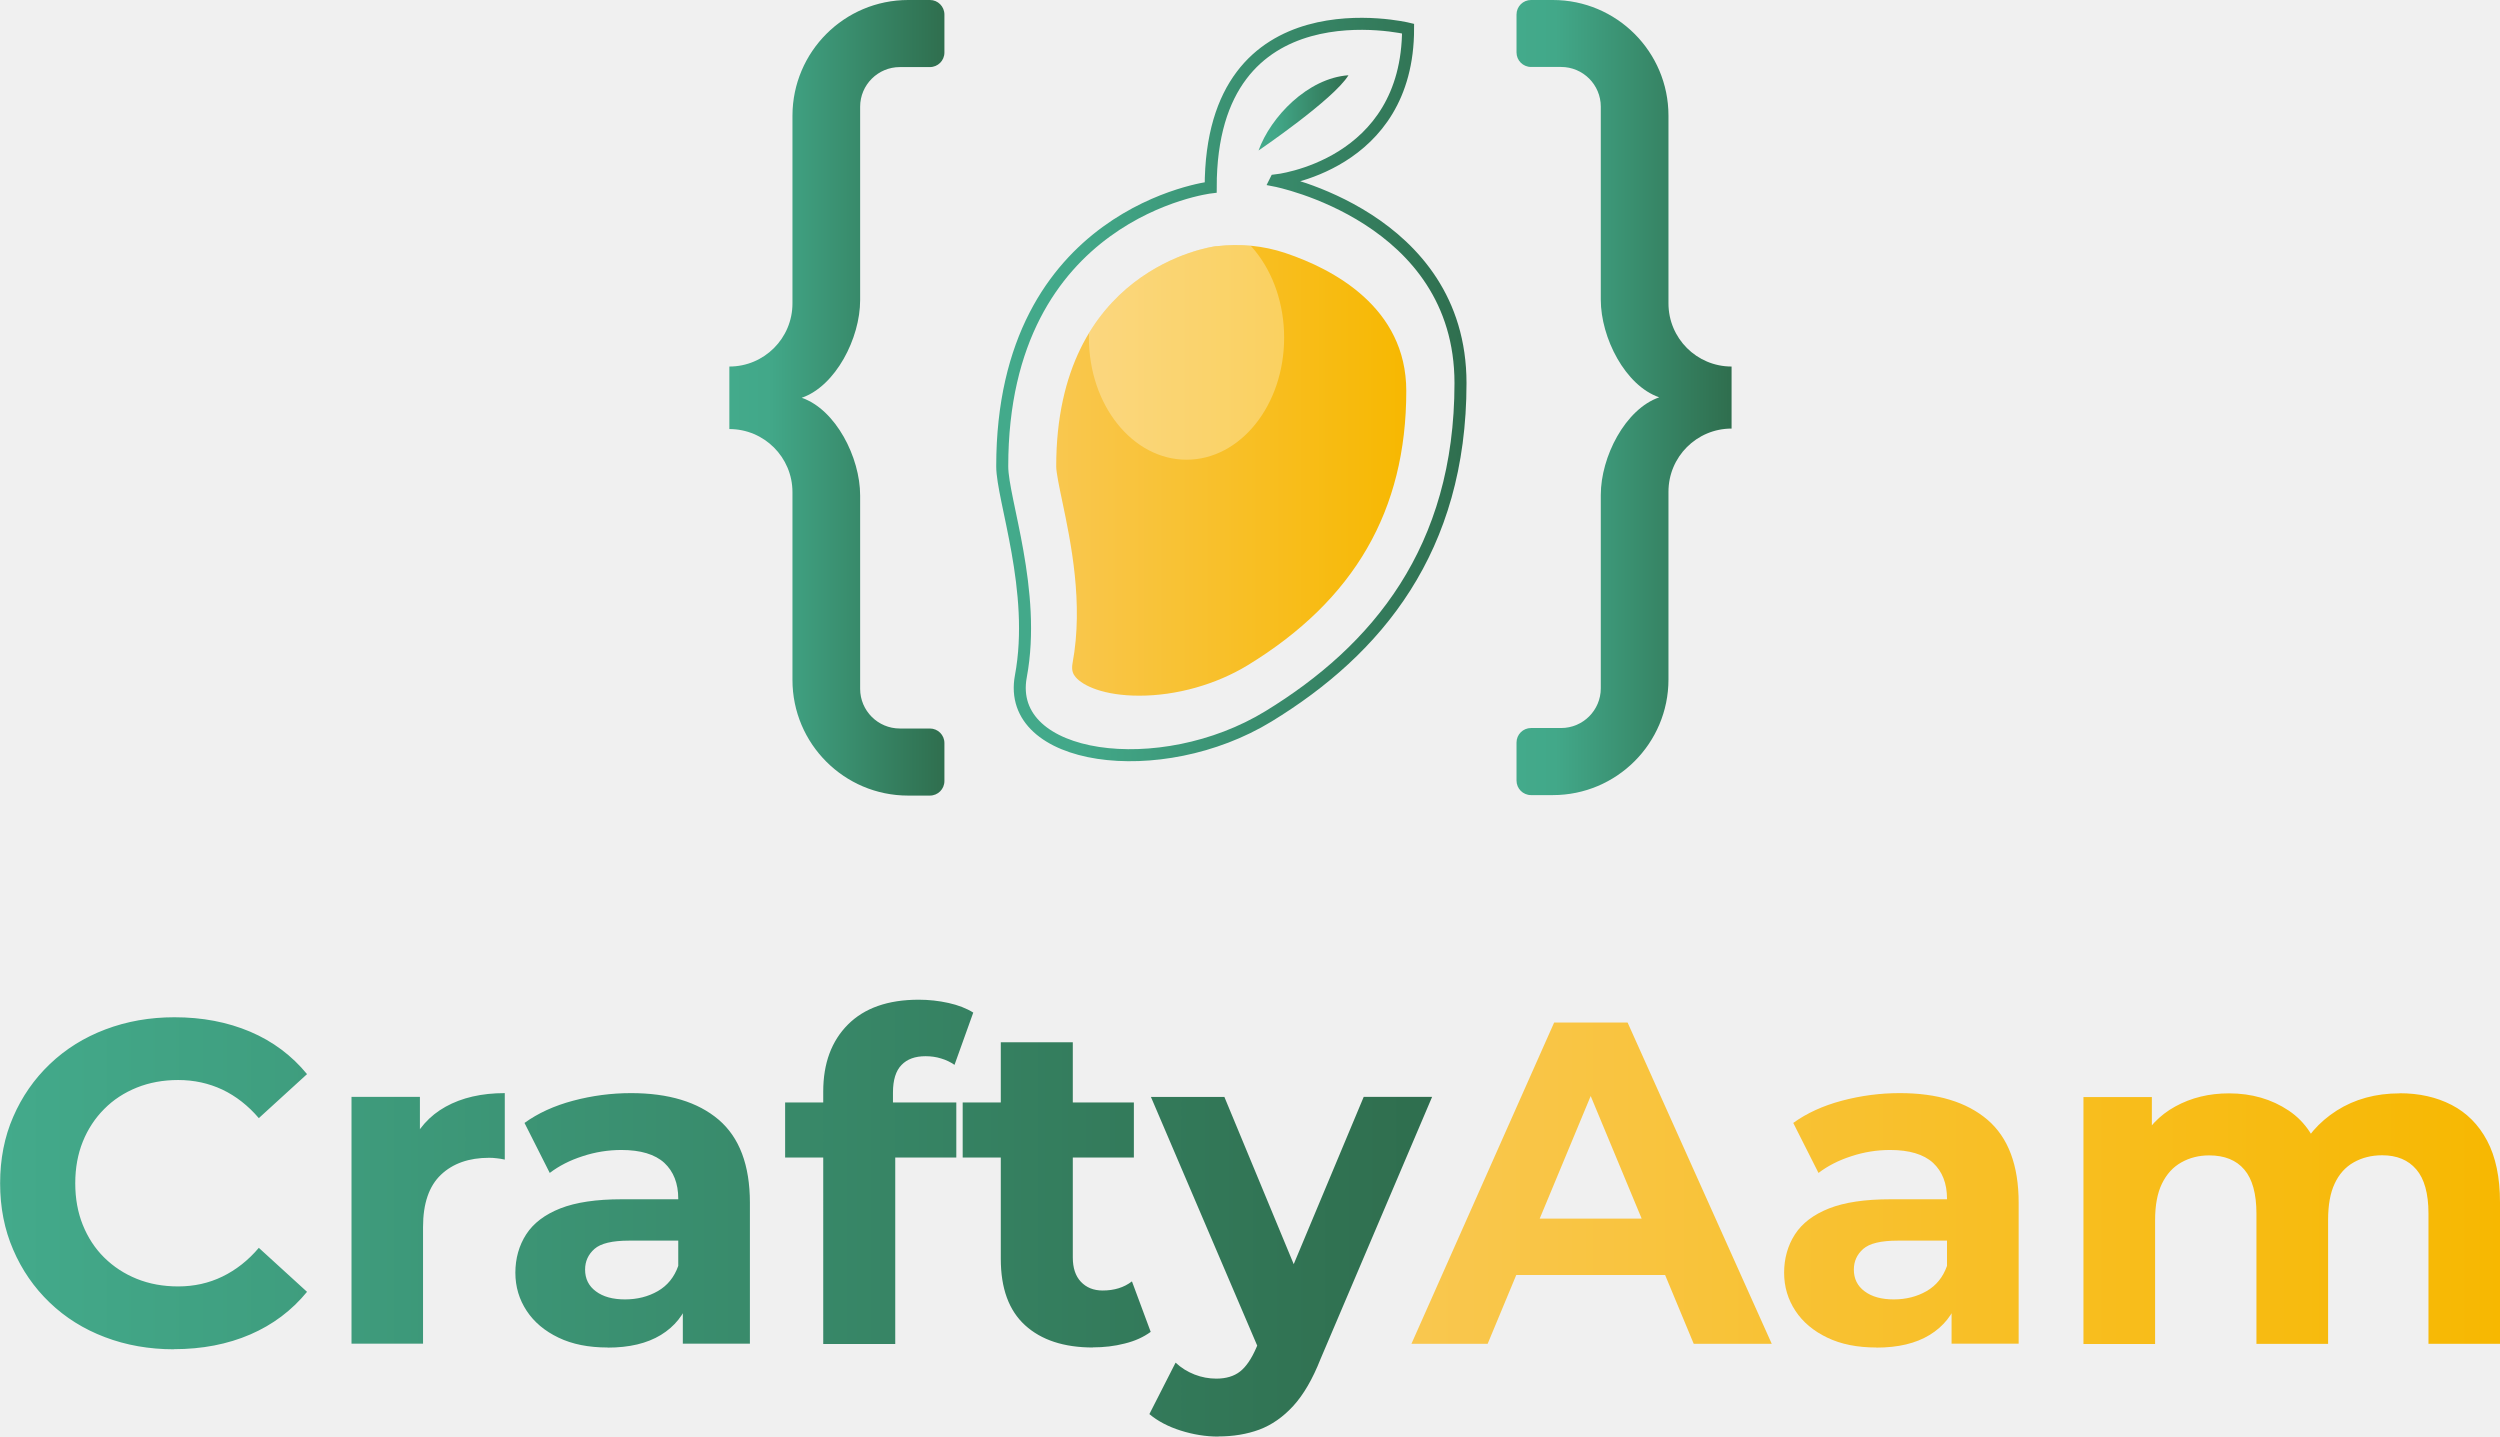
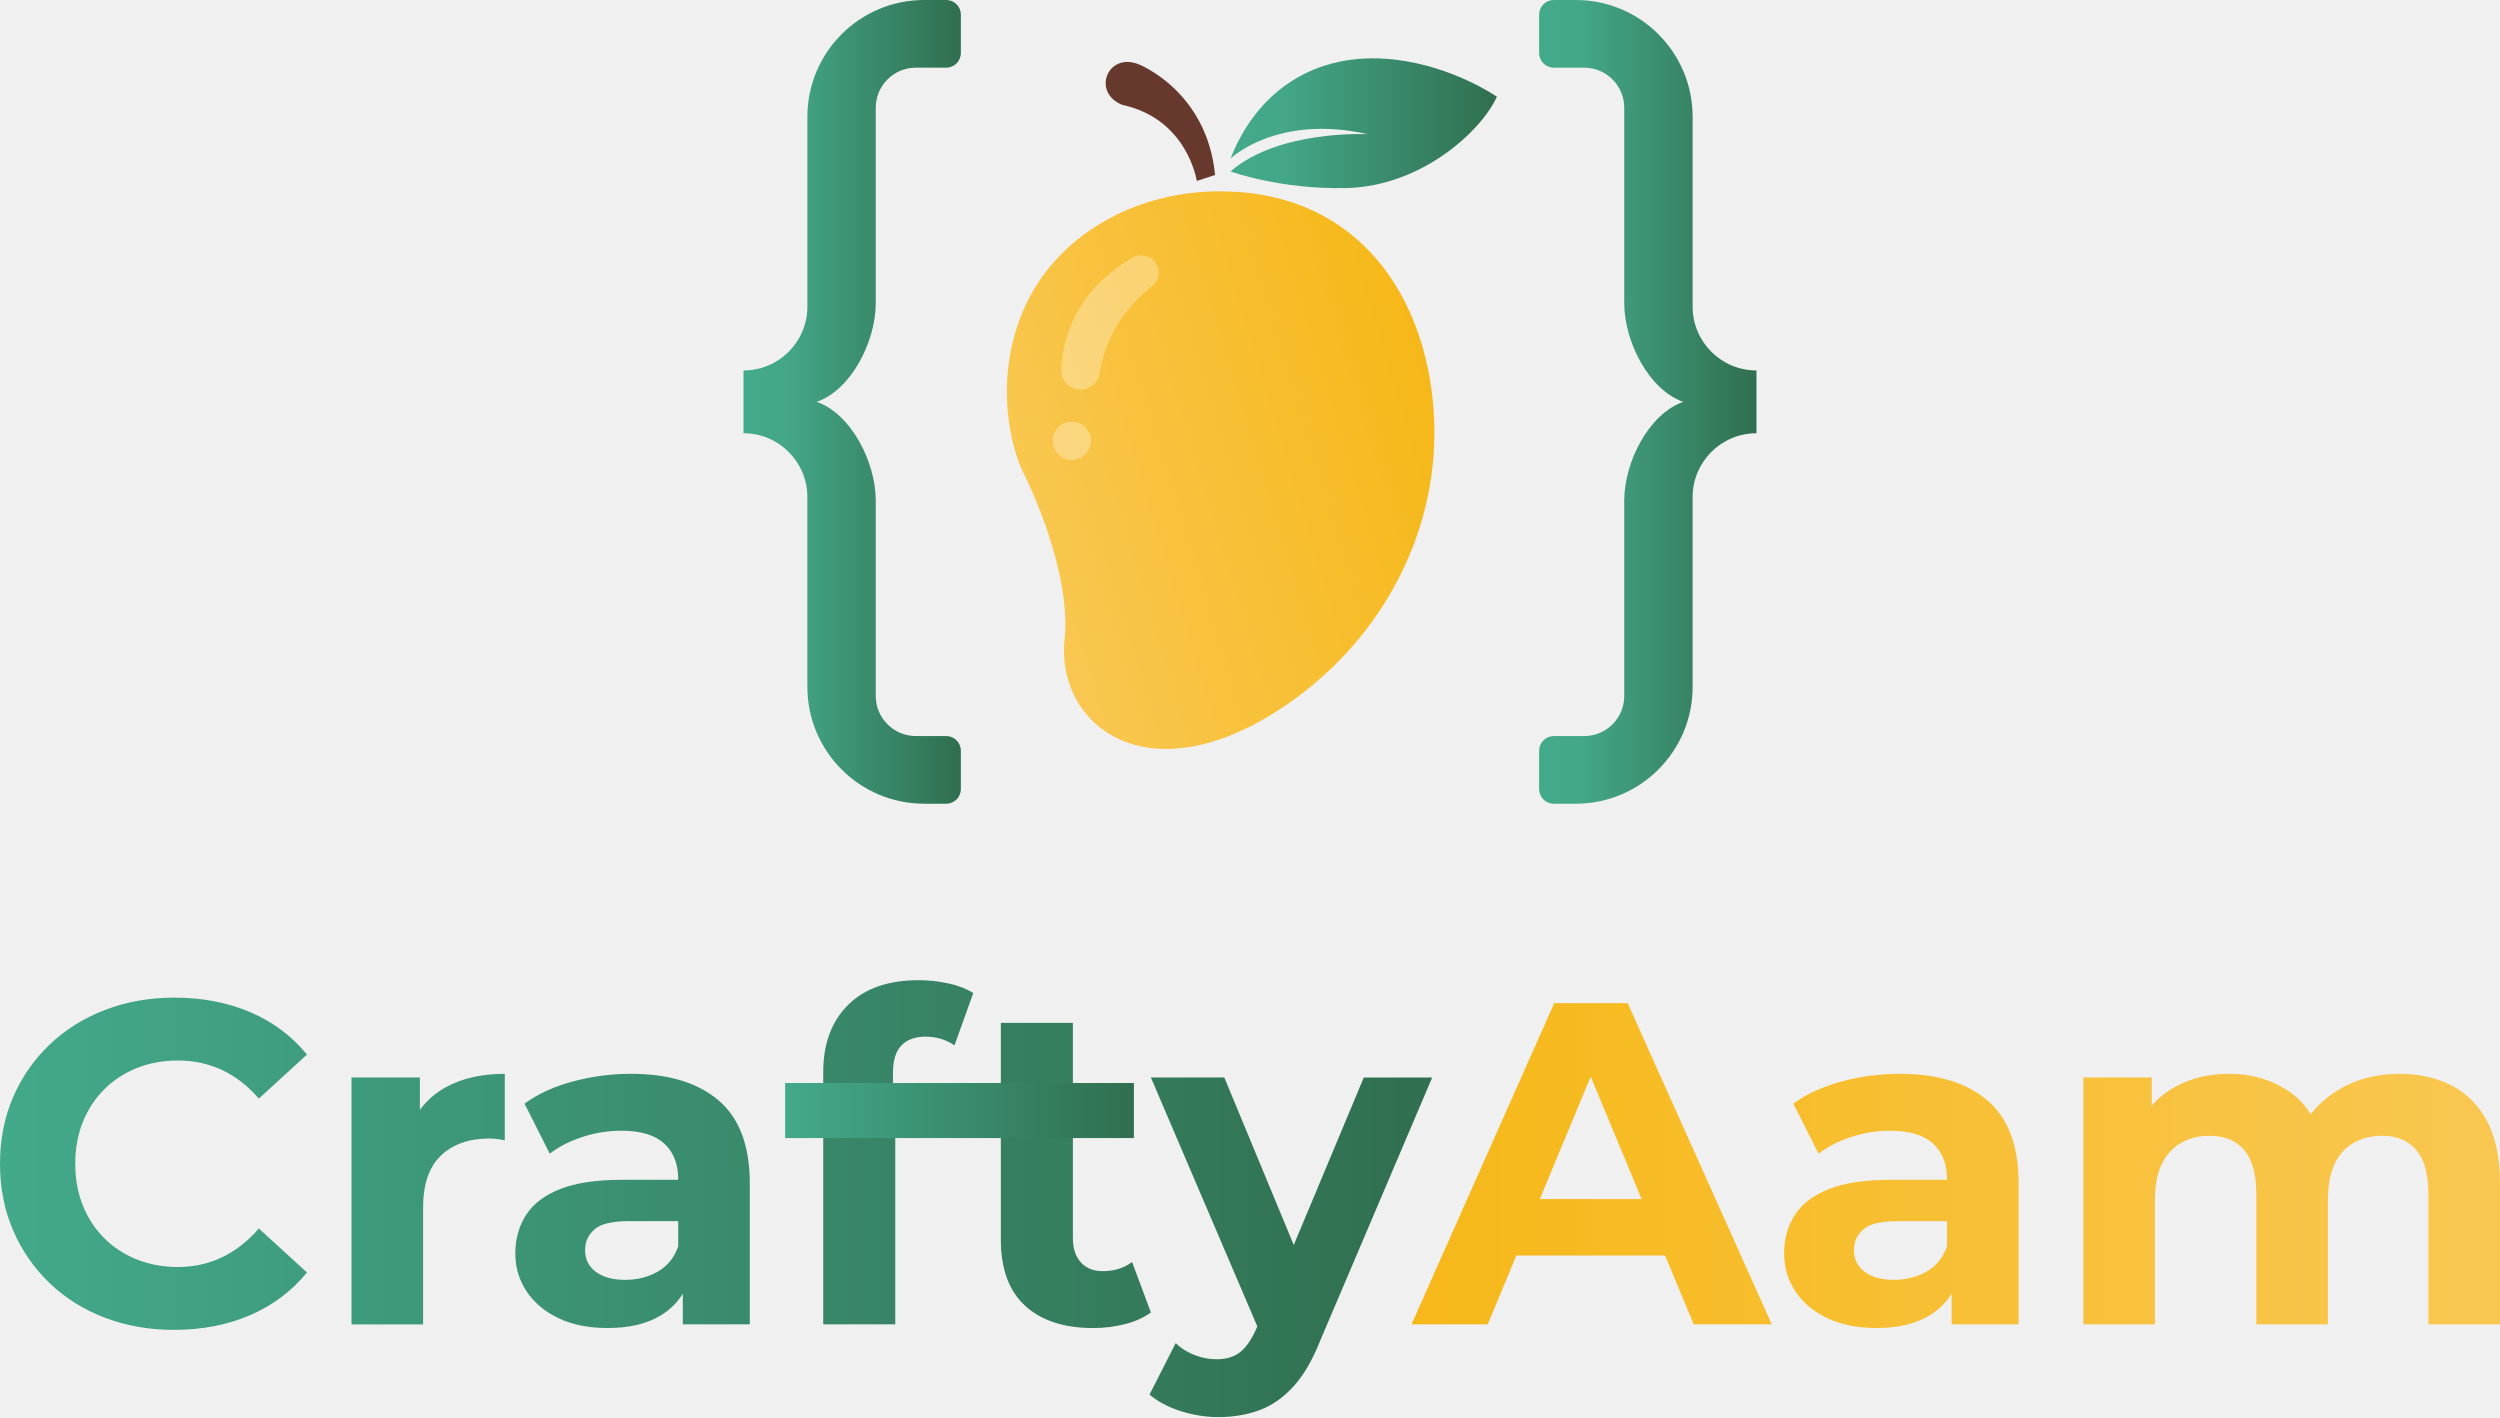
- <svg xmlns="http://www.w3.org/2000/svg" xmlns:xlink="http://www.w3.org/1999/xlink" id="Layer_1" data-name="Layer 1" viewBox="0 0 207.96 119.5">
+ <svg xmlns="http://www.w3.org/2000/svg" xmlns:xlink="http://www.w3.org/1999/xlink" id="Layer_1" data-name="Layer 1" viewBox="0 0 2595.97 1471.46">
  <defs>
    <style>
      .cls-1 {
        fill: url(#linear-gradient-2);
      }

      .cls-2 {
-         fill: none;
-         stroke: url(#linear-gradient-6);
-         stroke-miterlimit: 10;
+         fill: #fff;
+         isolation: isolate;
+         opacity: .3;
      }

      .cls-3 {
        fill: url(#linear-gradient-4);
      }

      .cls-4 {
-         fill: #fff;
-         isolation: isolate;
-         opacity: .3;
+         fill: url(#linear-gradient-3);
      }

      .cls-5 {
-         fill: url(#linear-gradient-3);
+         fill: url(#linear-gradient-5);
      }

      .cls-6 {
-         fill: url(#linear-gradient-5);
+         fill: #67382c;
      }

      .cls-7 {
-         fill: url(#linear-gradient-8);
+         fill: url(#linear-gradient-7);
      }

      .cls-8 {
-         fill: url(#linear-gradient-7);
+         fill: url(#linear-gradient-6);
      }

      .cls-9 {
        fill: url(#linear-gradient);
      }
- 
-       .cls-10 {
-         clip-path: url(#clippath);
-       }
    </style>
-     <linearGradient id="linear-gradient" x1="117.41" y1="98.58" x2="207.96" y2="98.58" gradientUnits="userSpaceOnUse">
-       <stop offset="0" stop-color="#f9c74f" />
-       <stop offset="1" stop-color="#f7b801" />
+     <linearGradient id="linear-gradient" x1="1112.29" y1="-243.21" x2="1582.21" y2="-243.21" gradientTransform="translate(101.67 1072.61) rotate(-16.88) scale(.96 .95) skewX(-.1)" gradientUnits="userSpaceOnUse">
+       <stop offset="0" stop-color="#f9c751" />
+       <stop offset="1" stop-color="#f6b819" />
    </linearGradient>
-     <linearGradient id="linear-gradient-2" x1="0" y1="101.33" x2="119.13" y2="101.33" gradientUnits="userSpaceOnUse">
-       <stop offset="0" stop-color="#43aa8b" />
-       <stop offset="1" stop-color="#2f6e4e" />
+     <linearGradient id="linear-gradient-2" x1="1277.8" y1="127.97" x2="1554.32" y2="127.97" gradientUnits="userSpaceOnUse">
+       <stop offset="0" stop-color="#43a98b" />
+       <stop offset=".18" stop-color="#43a889" />
+       <stop offset="1" stop-color="#306f4f" />
    </linearGradient>
-     <linearGradient id="linear-gradient-3" x1="104.69" y1="9.38" x2="112.17" y2="9.38" gradientUnits="userSpaceOnUse">
-       <stop offset="0" stop-color="#43aa8b" />
-       <stop offset=".18" stop-color="#42a889" />
-       <stop offset="1" stop-color="#2f6e4e" />
+     <linearGradient id="linear-gradient-3" x1="772.08" y1="417.28" x2="997.74" y2="417.28" xlink:href="#linear-gradient-2" />
+     <linearGradient id="linear-gradient-4" x1="1598.23" y1="417.28" x2="1823.9" y2="417.28" xlink:href="#linear-gradient-2" />
+     <linearGradient id="linear-gradient-5" x1="1465.71" y1="1210.34" x2="2595.97" y2="1210.34" gradientUnits="userSpaceOnUse">
+       <stop offset="0" stop-color="#f6b819" />
+       <stop offset="1" stop-color="#f9c751" />
    </linearGradient>
-     <linearGradient id="linear-gradient-4" x1="87.88" y1="39.13" x2="116.99" y2="39.13" xlink:href="#linear-gradient" />
-     <linearGradient id="linear-gradient-5" x1="87.88" y1="39.13" x2="116.99" y2="39.13" xlink:href="#linear-gradient" />
-     <clipPath id="clippath">
-       <path class="cls-6" d="M101.21,20.48c1.93-.23,3.88-.05,5.72.57,3.96,1.33,10.05,4.51,10.05,11.47,0,9.93-4.31,17.39-13.18,22.81-2.64,1.61-5.93,2.54-9.03,2.54h0c-2.96,0-4.7-.83-5.3-1.55-.2-.24-.36-.54-.25-1.16.92-4.95-.14-10.05-.85-13.43-.25-1.19-.51-2.43-.51-2.93,0-16.4,12.79-18.26,13.33-18.33h0Z" />
-     </clipPath>
-     <linearGradient id="linear-gradient-6" x1="82.87" y1="32.39" x2="122" y2="32.39" xlink:href="#linear-gradient-3" />
-     <linearGradient id="linear-gradient-7" x1="60.67" y1="33.07" x2="78.56" y2="33.07" xlink:href="#linear-gradient-3" />
-     <linearGradient id="linear-gradient-8" x1="126.15" y1="33.07" x2="144.04" y2="33.07" xlink:href="#linear-gradient-3" />
+     <linearGradient id="linear-gradient-6" x1="0" y1="1244.65" x2="1487.16" y2="1244.65" gradientUnits="userSpaceOnUse">
+       <stop offset="0" stop-color="#43a98b" />
+       <stop offset="1" stop-color="#306f4f" />
+     </linearGradient>
+     <linearGradient id="linear-gradient-7" x1="815.29" y1="1153.16" x2="1177.44" y2="1153.16" xlink:href="#linear-gradient-6" />
  </defs>
  <g>
-     <path class="cls-9" d="M117.41,111.78l11.87-26.72h6.11l11.99,26.72h-6.49l-9.81-23.59h2.48l-9.81,23.59h-6.34ZM123.41,106.06l1.56-4.69h13.82l1.6,4.69h-16.99ZM156.08,112.09c-1.58,0-2.94-.27-4.08-.82-1.15-.55-2.03-1.29-2.65-2.23-.62-.94-.94-2-.94-3.17s.3-2.26.9-3.19c.6-.93,1.55-1.65,2.84-2.16,1.3-.51,3-.76,5.11-.76h5.42v3.44h-4.81c-1.4,0-2.36.23-2.88.69-.52.46-.78,1.03-.78,1.72,0,.76.3,1.37.9,1.81.6.45,1.41.67,2.42.67s1.93-.23,2.73-.69,1.37-1.16,1.7-2.1l.92,2.79c-.43,1.27-1.22,2.26-2.37,2.96-1.15.7-2.62,1.05-4.43,1.05ZM162.34,111.78v-4.01l-.38-.88v-7.18c0-1.27-.39-2.26-1.16-2.98-.78-.71-1.97-1.07-3.57-1.07-1.09,0-2.17.17-3.23.52-1.06.34-1.97.81-2.73,1.39l-2.1-4.16c1.12-.81,2.47-1.43,4.05-1.85,1.58-.42,3.18-.63,4.81-.63,3.13,0,5.56.74,7.29,2.21,1.73,1.48,2.6,3.78,2.6,6.91v11.72h-5.57ZM199.6,90.94c1.63,0,3.07.32,4.33.97,1.26.65,2.25,1.64,2.96,2.98.71,1.34,1.07,3.05,1.07,5.13v11.76h-5.95v-10.84c0-1.65-.34-2.88-1.01-3.66-.67-.79-1.62-1.18-2.84-1.18-.89,0-1.68.2-2.37.59-.69.39-1.22.98-1.58,1.76-.37.78-.55,1.79-.55,3.03v10.31h-5.96v-10.84c0-1.65-.34-2.88-1.01-3.66-.67-.79-1.65-1.18-2.92-1.18-.87,0-1.64.2-2.33.59-.69.39-1.22.98-1.6,1.76-.38.78-.57,1.79-.57,3.03v10.31h-5.96v-20.54h5.69v5.57l-1.07-1.6c.69-1.4,1.69-2.46,3.02-3.19s2.81-1.09,4.47-1.09c1.88,0,3.54.48,4.96,1.43,1.42.95,2.37,2.41,2.82,4.37l-2.1-.57c.69-1.58,1.78-2.84,3.28-3.8,1.5-.95,3.24-1.43,5.23-1.43Z" />
-     <path class="cls-1" d="M14.47,112.24c-2.06,0-3.98-.34-5.74-1.01-1.77-.67-3.3-1.63-4.6-2.88-1.3-1.25-2.31-2.71-3.03-4.39-.73-1.68-1.09-3.52-1.09-5.53s.36-3.86,1.09-5.53c.73-1.68,1.74-3.14,3.05-4.39,1.31-1.25,2.85-2.21,4.62-2.88,1.77-.67,3.68-1.01,5.74-1.01,2.32,0,4.41.4,6.3,1.2,1.88.8,3.46,1.98,4.73,3.53l-4.01,3.66c-.89-1.04-1.9-1.83-3.03-2.37-1.13-.53-2.36-.8-3.68-.8-1.25,0-2.39.21-3.44.63-1.04.42-1.95,1.01-2.71,1.78-.76.76-1.36,1.67-1.78,2.71-.42,1.04-.63,2.2-.63,3.47s.21,2.43.63,3.47c.42,1.04,1.01,1.95,1.78,2.71s1.67,1.35,2.71,1.77c1.04.42,2.19.63,3.44.63,1.32,0,2.55-.27,3.68-.82,1.13-.55,2.14-1.34,3.03-2.39l4.01,3.66c-1.27,1.55-2.85,2.74-4.73,3.55-1.88.81-4,1.22-6.34,1.22ZM29.24,111.78v-20.54h5.69v5.84l-.8-1.72c.61-1.45,1.59-2.55,2.94-3.3,1.35-.75,2.99-1.13,4.92-1.13v5.53c-.23-.05-.45-.09-.67-.11-.22-.03-.43-.04-.63-.04-1.68,0-3.02.47-4.01,1.41-.99.94-1.49,2.39-1.49,4.35v9.7h-5.95ZM50.54,112.09c-1.58,0-2.94-.27-4.08-.82-1.15-.55-2.03-1.29-2.65-2.23-.62-.94-.94-2-.94-3.17s.3-2.26.9-3.19c.6-.93,1.55-1.65,2.84-2.16,1.3-.51,3-.76,5.11-.76h5.42v3.44h-4.81c-1.4,0-2.36.23-2.88.69-.52.46-.78,1.03-.78,1.72,0,.76.3,1.37.9,1.81.6.45,1.41.67,2.42.67s1.93-.23,2.73-.69,1.37-1.16,1.7-2.1l.92,2.79c-.43,1.27-1.22,2.26-2.37,2.96-1.15.7-2.62,1.05-4.43,1.05ZM56.8,111.78v-4.01l-.38-.88v-7.18c0-1.27-.39-2.26-1.16-2.98-.78-.71-1.97-1.07-3.57-1.07-1.09,0-2.17.17-3.23.52-1.06.34-1.97.81-2.73,1.39l-2.1-4.16c1.12-.81,2.47-1.43,4.05-1.85,1.58-.42,3.18-.63,4.81-.63,3.13,0,5.56.74,7.29,2.21,1.73,1.48,2.6,3.78,2.6,6.91v11.72h-5.57ZM65.31,96.29v-4.58h14.24v4.58h-14.24ZM68.48,111.78v-20.99c0-2.34.69-4.2,2.06-5.57s3.33-2.06,5.88-2.06c.84,0,1.67.09,2.48.27.81.18,1.5.45,2.06.8l-1.56,4.35c-.33-.23-.7-.41-1.11-.53-.41-.13-.84-.19-1.3-.19-.87,0-1.53.24-2,.73-.47.48-.71,1.25-.71,2.29v1.91l.19,2.52v16.49h-5.99ZM80.08,96.29v-4.58h14.24v4.58h-14.24ZM90.92,112.09c-2.42,0-4.3-.62-5.65-1.85-1.35-1.23-2.02-3.07-2.02-5.52v-18.02h5.99v17.9c0,.87.22,1.54.67,2.02.45.48,1.05.73,1.81.73.97,0,1.78-.25,2.44-.76l1.56,4.2c-.59.43-1.3.76-2.16.97-.85.22-1.74.32-2.65.32ZM101.34,119.5c-1.04,0-2.09-.17-3.13-.5-1.04-.33-1.91-.79-2.6-1.37l2.18-4.28c.46.43.99.76,1.58.99s1.2.34,1.81.34c.81,0,1.47-.2,1.97-.59.5-.39.95-1.05,1.35-1.97l1.07-2.52.46-.65,7.41-17.71h5.69l-9.28,21.8c-.66,1.68-1.42,2.98-2.27,3.91-.85.93-1.79,1.58-2.82,1.97-1.03.38-2.17.57-3.42.57ZM104.86,112.59l-9.12-21.34h6.11l7.14,17.22-4.12,4.12Z" />
+     <path class="cls-9" d="M1272.13,198.73c-43.01-.84-85.96,8.79-123.51,29.91-121.74,68.49-115.18,207.49-83.36,267.67,0,0,49.18,98.85,39.87,170.97-6.37,85.74,84.65,158.04,220.93,71.08,106.8-68.15,171.45-187.07,162.64-312.08-8.32-117.96-77.16-224.83-216.57-227.56Z" />
+     <path class="cls-1" d="M1277.8,178.01s51.66,18.9,120.22,17.26c79.49-1.9,141.13-60.64,156.29-94.87,0,0-45.67-31.78-106.77-38.59-82.82-9.23-142.94,33.92-169.75,102.85,0,0,48.19-46.57,142.41-25.34,0,0-92.3-4.82-142.41,38.7Z" />
+     <path class="cls-6" d="M1242.71,187.88s-9.35-64.24-77.22-78.94c-32.23-12.77-15.5-55.01,16.73-42.25,0,0,70.94,27.37,79.5,115l-19.01,6.19Z" />
+     <path class="cls-2" d="M1101.99,383.6c1.38-28.9,13.09-80.94,74.15-116.11,6.5-3.74,14.69-3.02,20.47,1.76h0c8.81,7.29,8.71,20.84-.28,27.91-19.25,15.14-47.3,44.44-54.52,90.43-1.51,9.61-9.67,16.77-19.4,16.95h0c-11.59.22-20.98-9.37-20.43-20.95Z" />
+     <circle class="cls-2" cx="1112.97" cy="457.76" r="19.87" />
+     <g>
+       <path class="cls-4" d="M772.08,384.68c36.61,0,66.29-29.68,66.29-66.29V121.35C838.37,54.33,892.69,0,959.71,0h22.82C990.93,0,997.74,6.81,997.74,15.21v39.84c0,8.4-6.81,15.21-15.21,15.21h-31.51c-23.01,0-41.66,18.65-41.66,41.66v202.97c0,39.84-25.62,90.1-61.29,102.39,35.67,12.29,61.29,62.55,61.29,102.39v202.97c0,23.01,18.65,41.66,41.66,41.66h31.51c8.4,0,15.21,6.81,15.21,15.21v39.84c0,8.4-6.81,15.21-15.21,15.21h-22.82c-67.02,0-121.35-54.33-121.35-121.35v-197.05c0-36.61-29.68-66.29-66.29-66.29v-65.2Z" />
+       <path class="cls-3" d="M1823.9,417.28v32.6c-36.61,0-66.29,29.68-66.29,66.29v197.05c0,67.02-54.33,121.35-121.35,121.35h-22.82c-8.4,0-15.21-6.81-15.21-15.21v-39.84c0-8.4,6.81-15.21,15.21-15.21h31.51c23.01,0,41.66-18.65,41.66-41.66v-202.97c0-39.84,25.62-90.1,61.29-102.39-35.67-12.29-61.29-62.55-61.29-102.39V111.93c0-23.01-18.65-41.66-41.66-41.66h-31.51c-8.4,0-15.21-6.81-15.21-15.21V15.21c0-8.4,6.81-15.21,15.21-15.21h22.82c67.02,0,121.35,54.33,121.35,121.35v197.05c0,36.61,29.68,66.29,66.29,66.29v32.6Z" />
+     </g>
  </g>
  <g>
-     <path class="cls-5" d="M104.69,12.52c1.01-2.8,4.09-6.02,7.48-6.26-1.21,2-7.48,6.26-7.48,6.26Z" />
-     <g>
-       <path class="cls-3" d="M101.21,20.48c1.93-.23,3.88-.05,5.72.57,3.96,1.33,10.05,4.51,10.05,11.47,0,9.93-4.31,17.39-13.18,22.81-2.64,1.61-5.93,2.54-9.03,2.54h0c-2.96,0-4.7-.83-5.3-1.55-.2-.24-.36-.54-.25-1.16.92-4.95-.14-10.05-.85-13.43-.25-1.19-.51-2.43-.51-2.93,0-16.4,12.79-18.26,13.33-18.33h0Z" />
-       <g class="cls-10">
-         <ellipse class="cls-4" cx="98.7" cy="28.09" rx="8.12" ry="10.15" />
-       </g>
-     </g>
+     <path class="cls-5" d="M1758.77,1375.2h81l-149.62-333.55h-76.24l-148.19,333.55h79.1l29.72-71.48h154.5l29.72,71.48ZM1598.91,1245.12l52.88-127.16,52.88,127.16h-105.76ZM2063.72,1142.67c-21.6-18.42-51.94-27.64-91.01-27.64-20.34,0-40.35,2.62-60.04,7.86-19.7,5.24-36.54,12.95-50.5,23.11l26.21,51.94c9.53-7.3,20.88-13.1,34.07-17.39,13.18-4.29,26.6-6.43,40.26-6.43,20.01,0,34.86,4.45,44.55,13.34,9.68,8.9,14.53,21.29,14.53,37.17v.47h-58.61c-26.37,0-47.65,3.18-63.85,9.53-16.2,6.36-28.04,15.33-35.5,26.92-7.47,11.6-11.2,24.86-11.2,39.79s3.89,27.8,11.67,39.55c7.78,11.75,18.82,21.05,33.12,27.87,14.29,6.83,31.28,10.24,50.98,10.24,22.55,0,40.98-4.36,55.27-13.1,9.66-5.9,17.27-13.44,22.87-22.6v31.89h69.57v-146.28c0-39.07-10.81-67.82-32.4-86.25ZM2000.59,1320.41c-10.01,5.72-21.37,8.58-34.07,8.58s-22.8-2.78-30.26-8.34c-7.47-5.56-11.2-13.1-11.2-22.64,0-8.58,3.26-15.72,9.77-21.44,6.51-5.72,18.5-8.58,35.97-8.58h50.99v26.21c-4.13,11.75-11.2,20.49-21.21,26.21ZM2595.97,1228.44v146.76h-74.33v-135.33c0-20.65-4.21-35.89-12.63-45.74-8.42-9.84-20.25-14.77-35.5-14.77-11.12,0-20.96,2.46-29.54,7.39-8.58,4.93-15.18,12.23-19.78,21.92-4.6,9.69-6.91,22.32-6.91,37.88v128.65h-74.34v-135.33c0-20.65-4.21-35.89-12.62-45.74-8.42-9.84-20.58-14.77-36.46-14.77-10.8,0-20.49,2.46-29.07,7.39-8.58,4.93-15.24,12.23-20.01,21.92-4.76,9.69-7.14,22.32-7.14,37.88v128.65h-74.34v-256.36h71v29.27c6.82-7.86,14.92-14.36,24.3-19.5,16.52-9.05,35.1-13.58,55.75-13.58,23.51,0,44.15,5.96,61.95,17.87,9.36,6.27,17.03,14.29,23.05,24.03,7.36-9.26,16.35-17.27,26.99-24.03,18.74-11.91,40.5-17.87,65.28-17.87,20.32,0,38.36,4.05,54.09,12.15,15.72,8.1,28.03,20.49,36.93,37.17,8.89,16.68,13.34,38.04,13.34,64.09Z" />
+     <path class="cls-8" d="M180.59,1380.92c-25.73,0-49.64-4.22-71.71-12.63-22.08-8.41-41.22-20.41-57.42-35.97-16.2-15.56-28.83-33.83-37.88-54.8-9.05-20.96-13.58-43.99-13.58-69.09s4.53-48.13,13.58-69.09c9.05-20.96,21.75-39.23,38.12-54.8,16.36-15.56,35.57-27.55,57.66-35.97,22.08-8.41,45.98-12.63,71.71-12.63,28.9,0,55.11,5,78.62,15.01,23.51,10.01,43.2,24.71,59.09,44.08l-50.03,45.74c-11.12-13.02-23.75-22.87-37.88-29.54-14.14-6.67-29.47-10.01-45.98-10.01-15.57,0-29.86,2.62-42.89,7.86-13.03,5.24-24.3,12.63-33.83,22.16-9.53,9.53-16.92,20.81-22.16,33.83-5.24,13.03-7.86,27.48-7.86,43.36s2.62,30.34,7.86,43.36c5.24,13.03,12.63,24.3,22.16,33.83,9.53,9.53,20.8,16.91,33.83,22.15,13.02,5.24,27.32,7.86,42.89,7.86,16.51,0,31.84-3.41,45.98-10.24,14.13-6.83,26.76-16.75,37.88-29.78l50.03,45.74c-15.89,19.38-35.58,34.15-59.09,44.32-23.51,10.16-49.87,15.25-79.1,15.25ZM462.69,1129.09c-10.79,6.01-19.68,13.82-26.69,23.41v-33.65h-71v256.36h74.33v-121.03c0-24.46,6.2-42.57,18.58-54.32,12.39-11.75,29.07-17.63,50.03-17.63,2.54,0,5.16.16,7.86.48,2.7.32,5.48.8,8.34,1.43v-69.09c-24.14,0-44.63,4.69-61.46,14.06ZM746.2,1142.67c-21.6-18.42-51.94-27.64-91.01-27.64-20.34,0-40.35,2.62-60.04,7.86-19.7,5.24-36.54,12.95-50.5,23.11l26.21,51.94c9.53-7.3,20.88-13.1,34.07-17.39,13.18-4.29,26.6-6.43,40.26-6.43,20.01,0,34.86,4.45,44.55,13.34,9.68,8.9,14.53,21.29,14.53,37.17v.47h-58.61c-26.37,0-47.65,3.18-63.85,9.53-16.2,6.36-28.04,15.33-35.5,26.92-7.47,11.6-11.2,24.86-11.2,39.79s3.89,27.8,11.67,39.55c7.78,11.75,18.82,21.05,33.12,27.87,14.29,6.83,31.28,10.24,50.98,10.24,22.55,0,40.98-4.36,55.27-13.1,9.66-5.9,17.27-13.44,22.87-22.6v31.89h69.57v-146.28c0-39.07-10.81-67.82-32.4-86.25ZM683.07,1320.41c-10.01,5.72-21.37,8.58-34.07,8.58s-22.8-2.78-30.26-8.34c-7.47-5.56-11.2-13.1-11.2-22.64,0-8.58,3.26-15.72,9.77-21.44,6.51-5.72,18.5-8.58,35.97-8.58h50.99v26.21c-4.13,11.75-11.2,20.49-21.21,26.21ZM854.84,1375.2v-262.08c0-29.22,8.58-52.42,25.73-69.57,17.15-17.15,41.62-25.73,73.38-25.73,10.48,0,20.8,1.12,30.97,3.34,10.16,2.23,18.74,5.56,25.73,10.01l-19.53,54.32c-4.13-2.86-8.74-5.08-13.82-6.67-5.09-1.59-10.48-2.38-16.2-2.38-10.81,0-19.14,3.02-25.02,9.05-5.88,6.04-8.82,15.57-8.82,28.59v23.82l2.38,31.45v205.85h-74.81ZM1135.02,1379.02c-30.18,0-53.69-7.7-70.52-23.11-16.84-15.4-25.25-38.36-25.25-68.85v-224.91h74.81v223.48c0,10.8,2.78,19.22,8.34,25.25,5.56,6.04,13.11,9.05,22.64,9.05,12.07,0,22.23-3.17,30.49-9.53l19.53,52.42c-7.31,5.4-16.28,9.46-26.92,12.15-10.65,2.7-21.68,4.05-33.12,4.05ZM1416.16,1118.85l-72.73,173.96-72.12-173.96h-76.24l110.51,258.48-.92,2.17c-5.08,11.44-10.72,19.61-16.91,24.54-6.2,4.92-14.37,7.39-24.54,7.39-7.63,0-15.18-1.43-22.64-4.29-7.46-2.86-14.06-6.99-19.77-12.39l-27.16,53.37c8.58,7.3,19.37,13.02,32.4,17.16,13.03,4.13,26.05,6.2,39.08,6.2,15.56,0,29.78-2.39,42.64-7.15,12.87-4.77,24.62-12.95,35.26-24.54,10.64-11.6,20.09-27.88,28.35-48.84l115.8-272.08h-71Z" />
+     <rect class="cls-7" x="815.29" y="1124.57" width="362.14" height="57.18" />
  </g>
-   <path class="cls-2" d="M106.11,15.01s11.02-1.15,11.02-12.63c0,0-16.42-3.98-16.42,13.21,0,0-17.34,2.07-17.34,23.2,0,2.76,2.87,10.39,1.55,17.46-1.32,7.06,11.6,8.84,20.61,3.33,9.01-5.51,15.96-13.86,15.96-27.71s-15.39-16.84-15.39-16.84Z" />
-   <path class="cls-8" d="M60.67,30.49c2.9,0,5.25-2.35,5.25-5.25v-15.62C65.93,4.31,70.23,0,75.55,0h1.81C78.02,0,78.56.54,78.56,1.21v3.16c0,.67-.54,1.21-1.21,1.21h-2.5c-1.82,0-3.3,1.48-3.3,3.3v16.09c0,3.16-2.03,7.14-4.86,8.12,2.83.97,4.86,4.96,4.86,8.12v16.09c0,1.82,1.48,3.3,3.3,3.3h2.5c.67,0,1.21.54,1.21,1.21v3.16c0,.67-.54,1.21-1.21,1.21h-1.81c-5.31,0-9.62-4.31-9.62-9.62v-15.62c0-2.9-2.35-5.25-5.25-5.25v-5.17Z" />
-   <path class="cls-7" d="M144.04,33.07v2.58c-2.9,0-5.25,2.35-5.25,5.25v15.62c0,5.31-4.31,9.62-9.62,9.62h-1.81c-.67,0-1.21-.54-1.21-1.21v-3.16c0-.67.54-1.21,1.21-1.21h2.5c1.82,0,3.3-1.48,3.3-3.3v-16.09c0-3.16,2.03-7.14,4.86-8.12-2.83-.97-4.86-4.96-4.86-8.12V8.87c0-1.82-1.48-3.3-3.3-3.3h-2.5c-.67,0-1.21-.54-1.21-1.21V1.21c0-.67.54-1.21,1.21-1.21h1.81c5.31,0,9.62,4.31,9.62,9.62v15.62c0,2.9,2.35,5.25,5.25,5.25v2.58Z" />
</svg>
